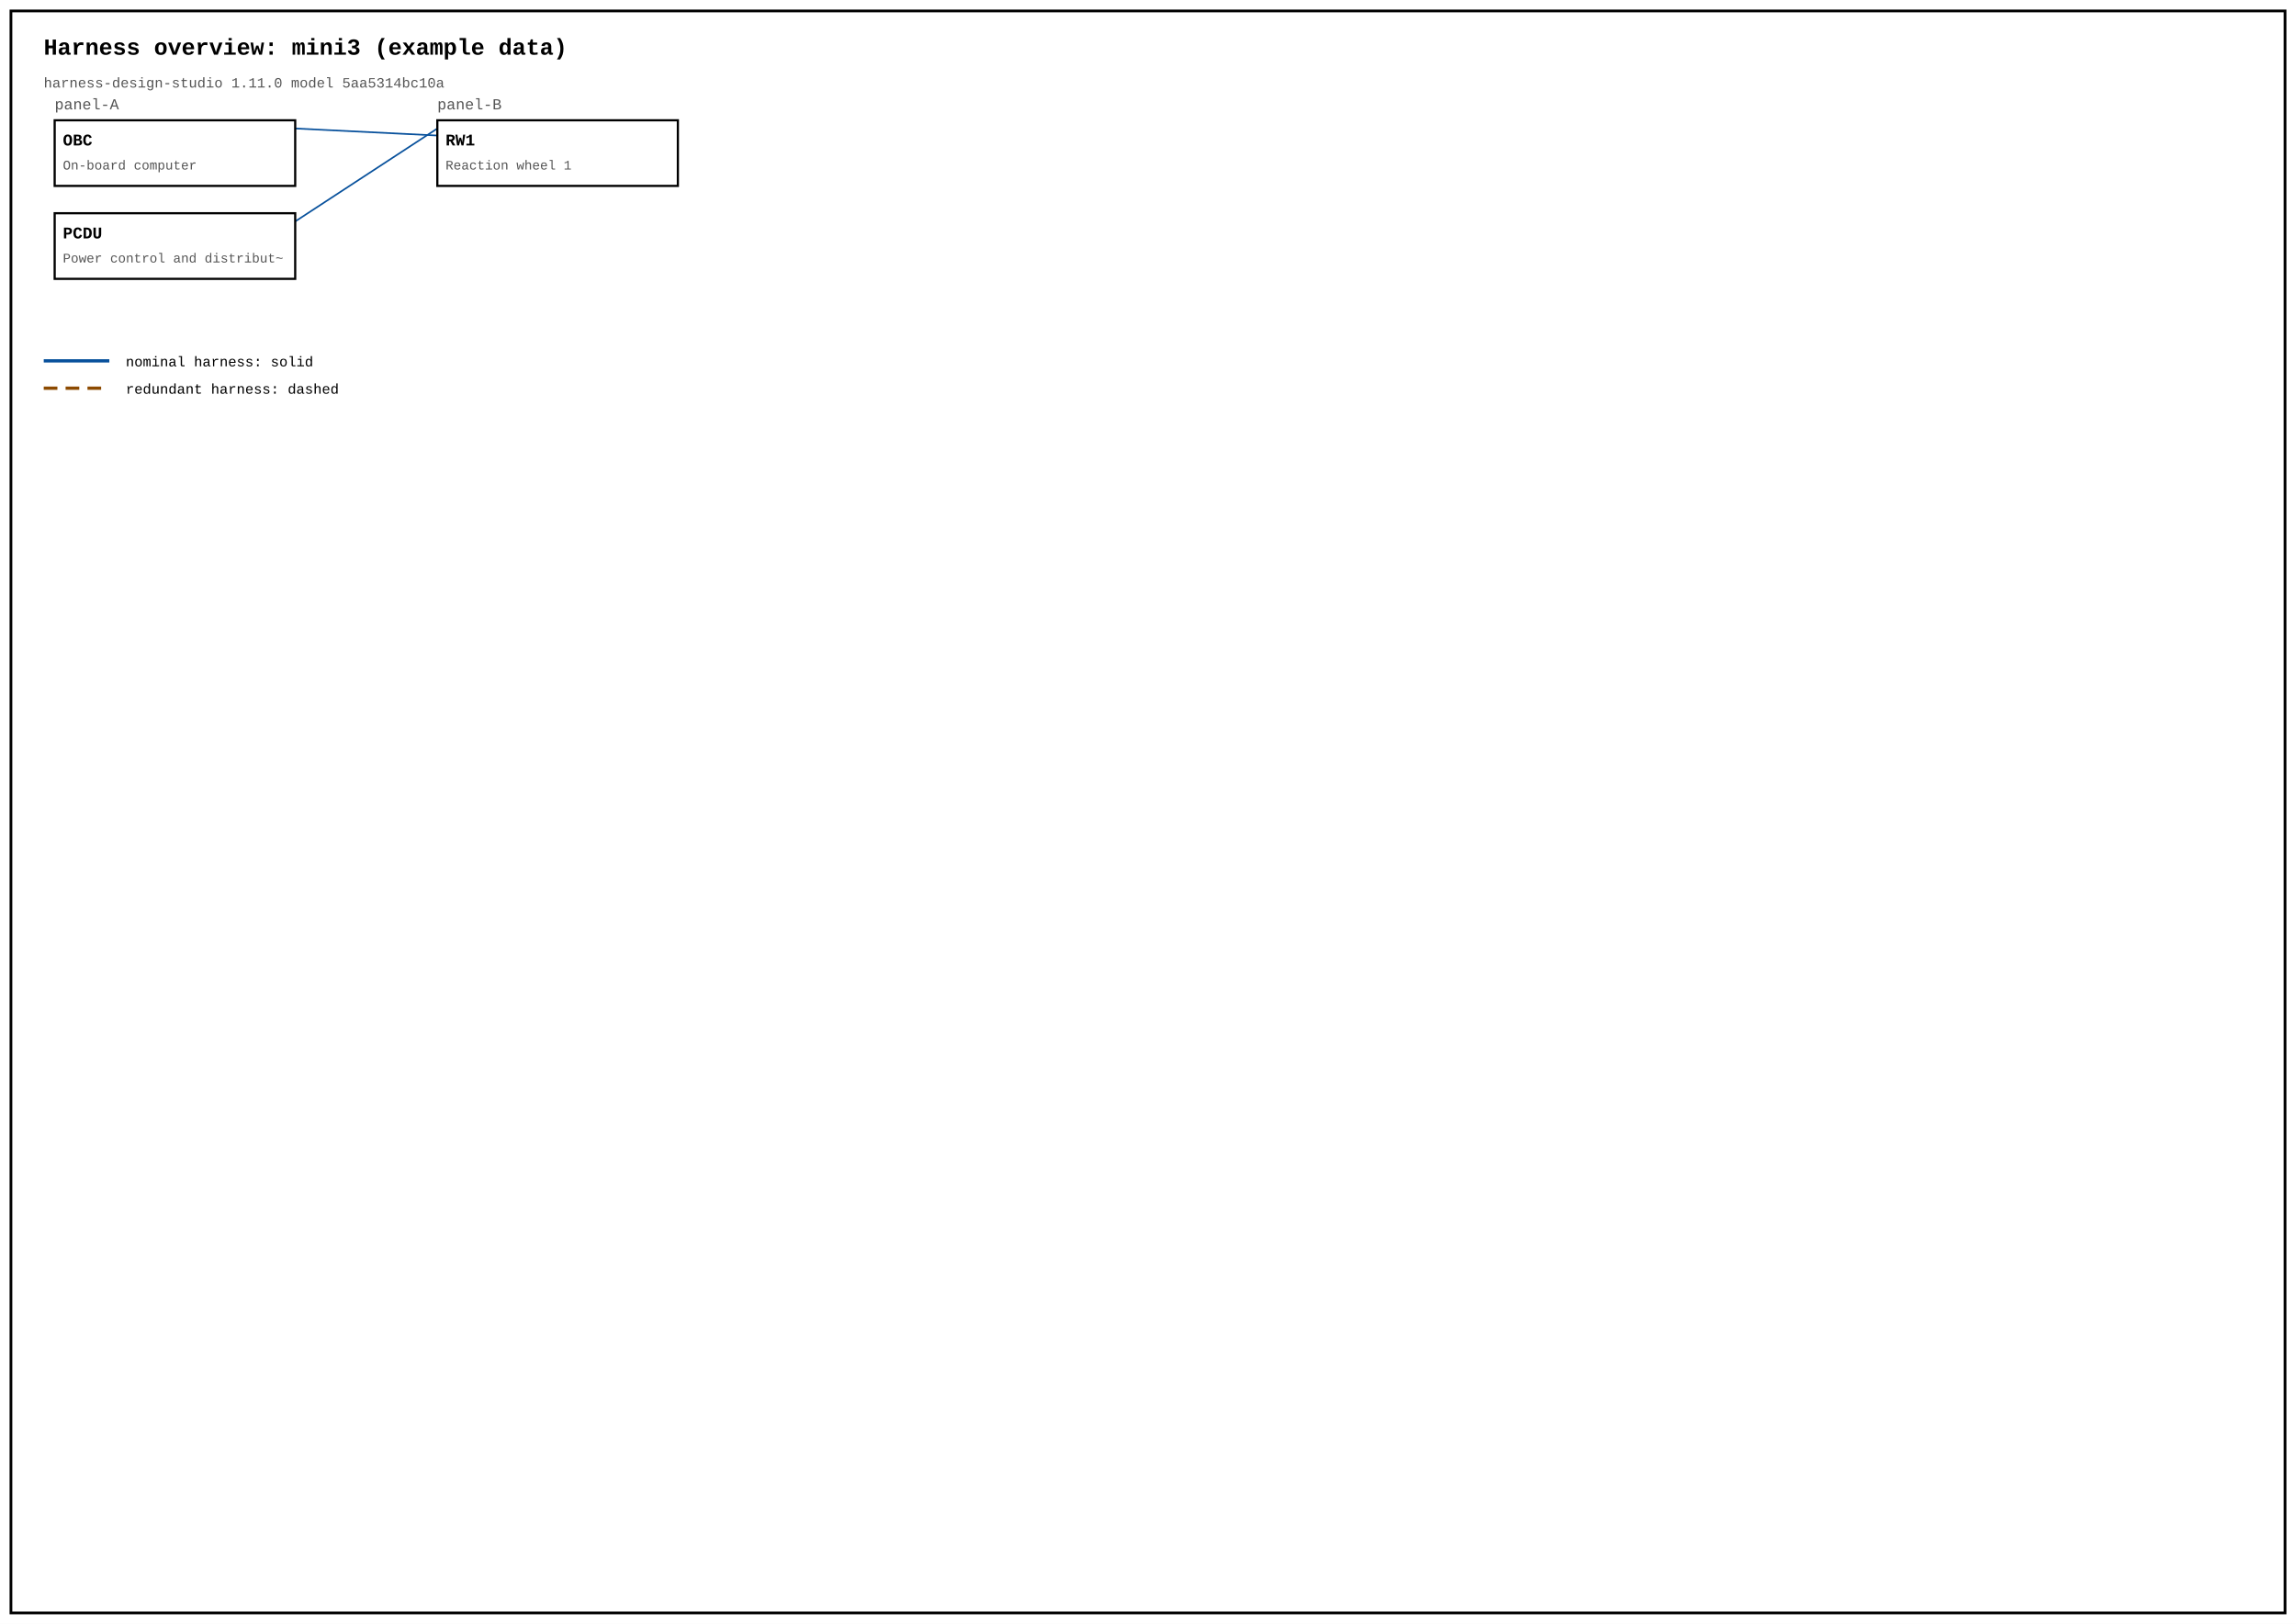
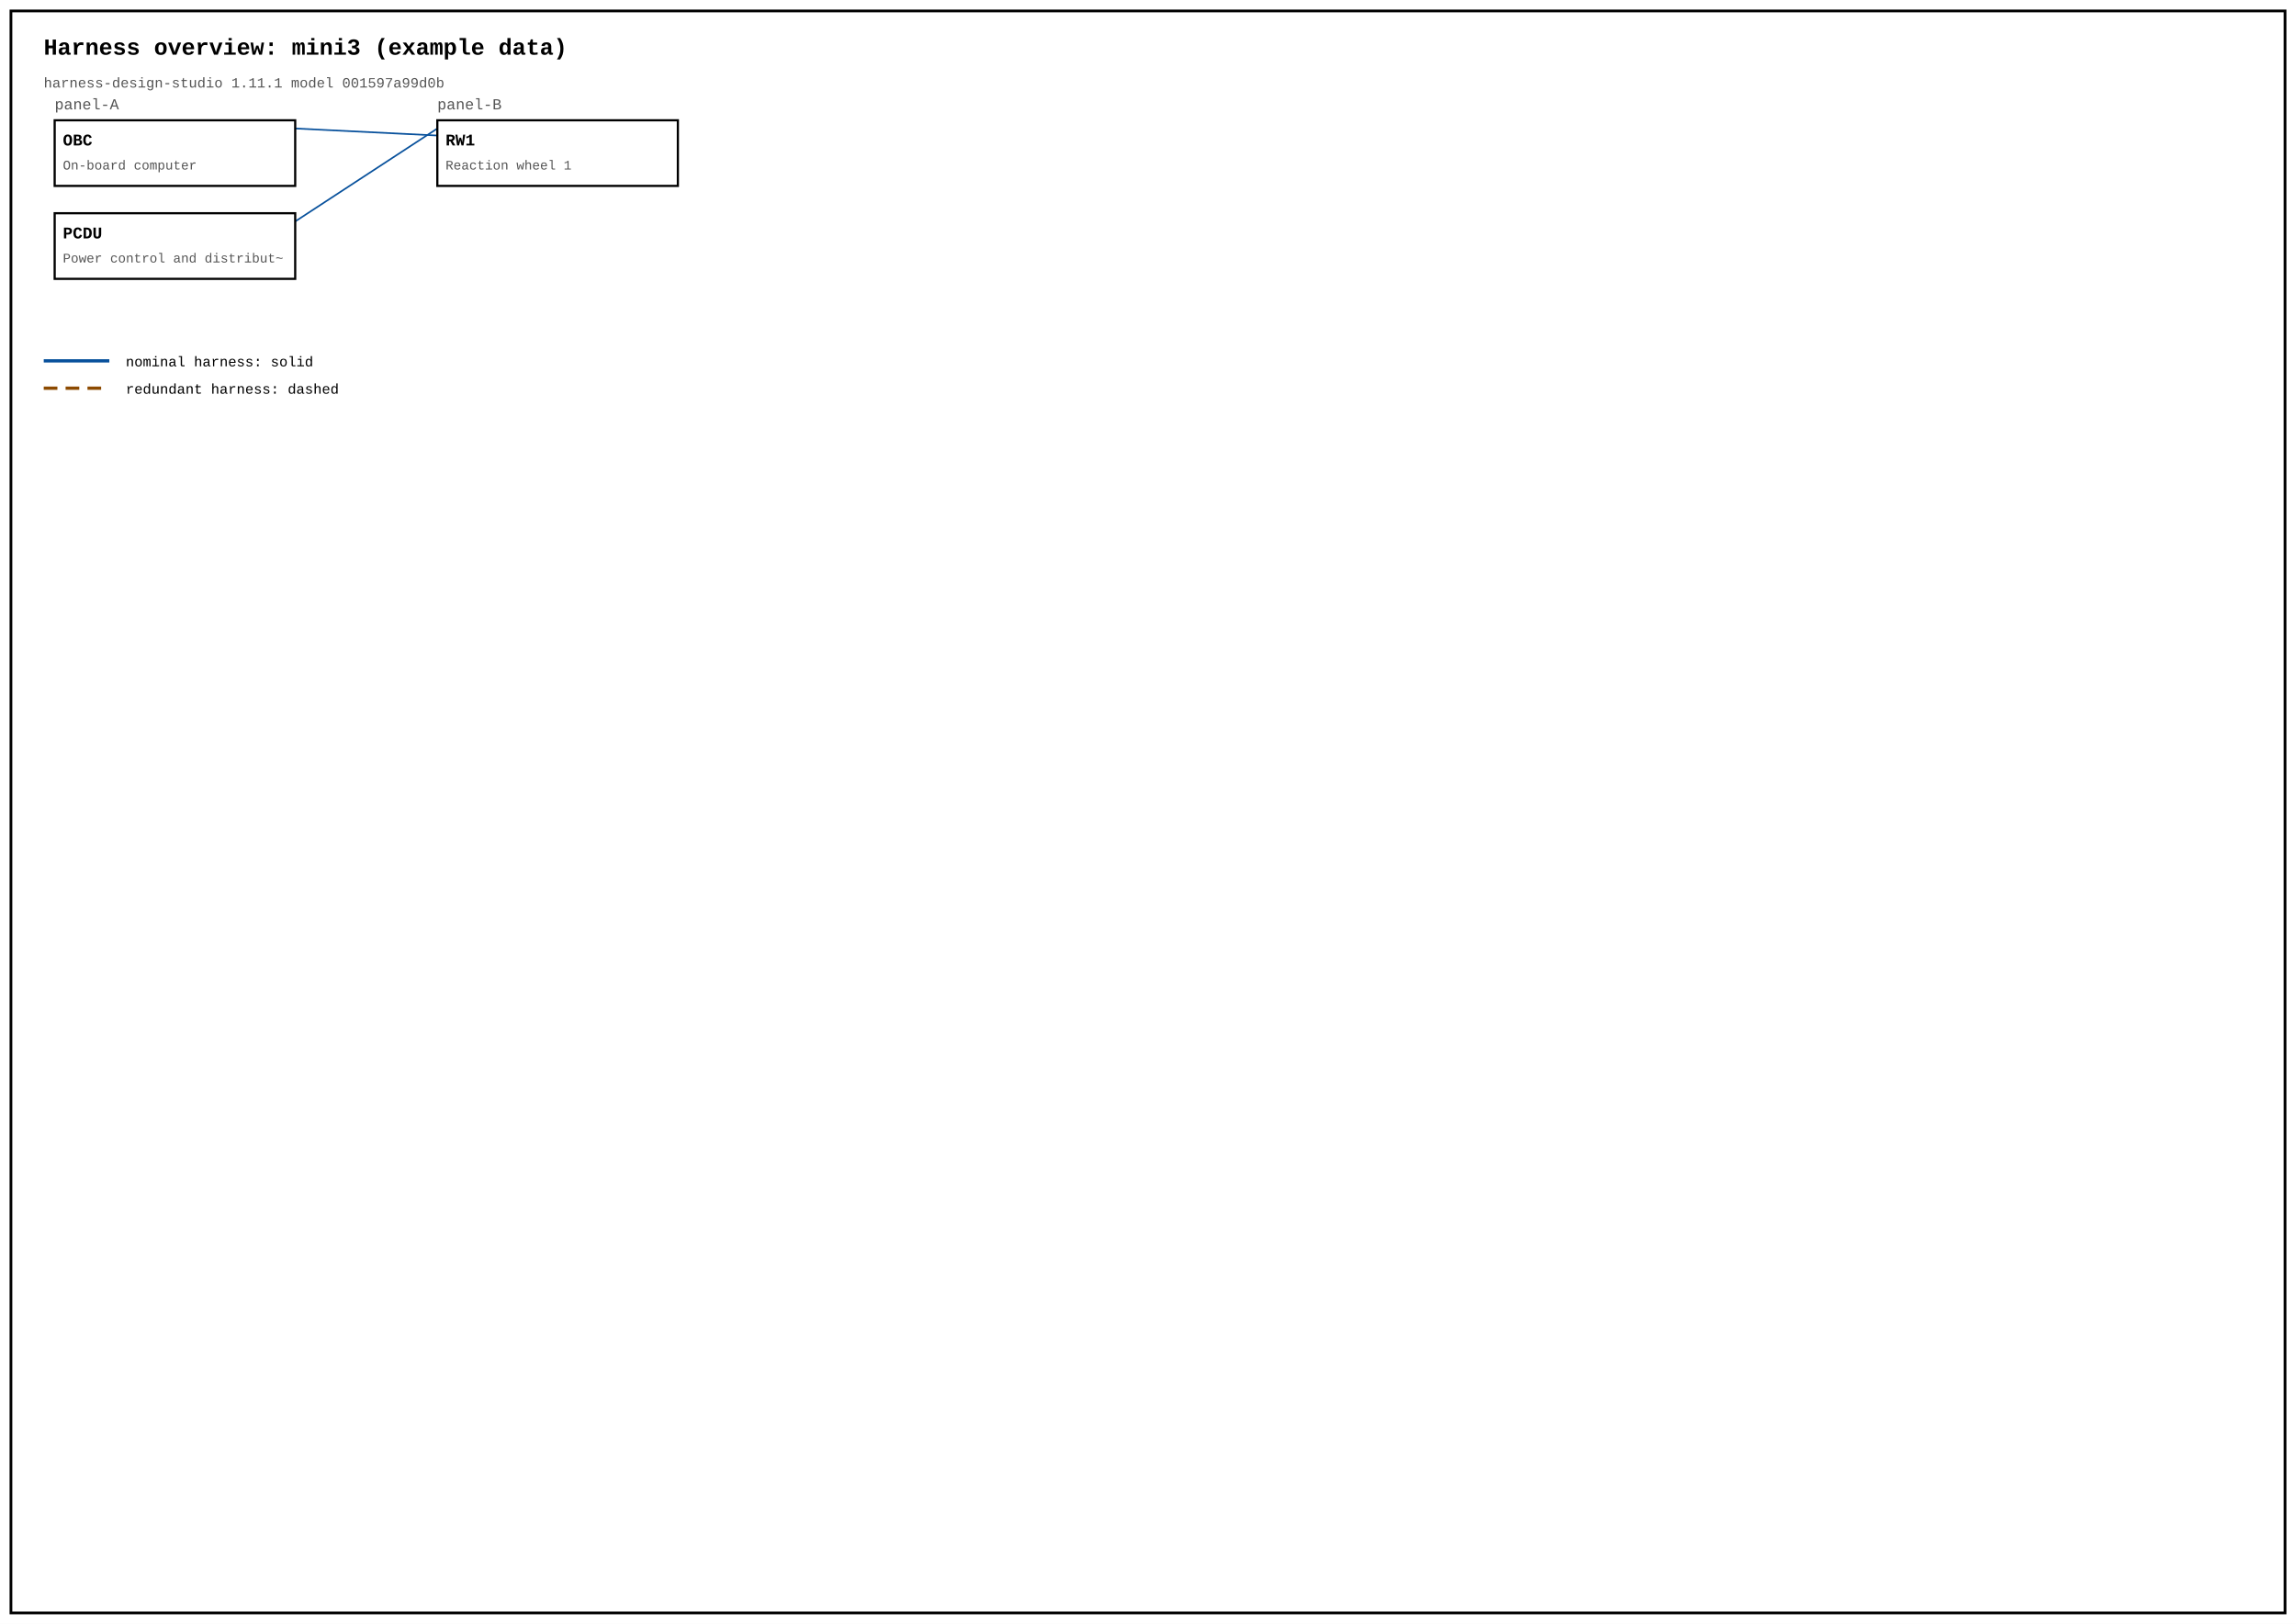
<svg xmlns="http://www.w3.org/2000/svg" width="420mm" height="297mm" viewBox="0 0 420 297" font-family="Courier New, Courier, monospace">
  <rect x="0" y="0" width="420" height="297" fill="#ffffff" />
  <rect x="2" y="2" width="416" height="293" fill="none" stroke="#000000" stroke-width="0.5" />
  <text x="8" y="10" font-size="4.2" font-weight="bold" text-anchor="start" fill="#000000">Harness overview: mini3 (example data)</text>
-   <text x="8" y="16" font-size="2.6" text-anchor="start" fill="#555555">harness-design-studio 1.11.0 model 5aa5314bc10a</text>
+   <text x="8" y="16" font-size="2.6" text-anchor="start" fill="#555555">harness-design-studio 1.11.1 model 001597a99d0b</text>
  <text x="10" y="20" font-size="2.8" text-anchor="start" fill="#555555">panel-A</text>
  <text x="80" y="20" font-size="2.8" text-anchor="start" fill="#555555">panel-B</text>
  <line x1="54" y1="40.5" x2="80" y2="23.5" stroke="#08519c" stroke-width="0.3" />
  <line x1="54" y1="23.5" x2="80" y2="24.786" stroke="#08519c" stroke-width="0.3" />
  <rect x="10" y="22" width="44" height="12" fill="#ffffff" stroke="#000000" stroke-width="0.4" />
  <text x="11.5" y="26.6" font-size="3" font-weight="bold" text-anchor="start" fill="#000000">OBC</text>
  <text x="11.5" y="31" font-size="2.4" text-anchor="start" fill="#555555">On-board computer</text>
  <rect x="10" y="39" width="44" height="12" fill="#ffffff" stroke="#000000" stroke-width="0.4" />
  <text x="11.5" y="43.6" font-size="3" font-weight="bold" text-anchor="start" fill="#000000">PCDU</text>
  <text x="11.5" y="48" font-size="2.4" text-anchor="start" fill="#555555">Power control and distribut~</text>
  <rect x="80" y="22" width="44" height="12" fill="#ffffff" stroke="#000000" stroke-width="0.4" />
  <text x="81.5" y="26.6" font-size="3" font-weight="bold" text-anchor="start" fill="#000000">RW1</text>
  <text x="81.5" y="31" font-size="2.4" text-anchor="start" fill="#555555">Reaction wheel 1</text>
  <line x1="8" y1="66" x2="20" y2="66" stroke="#08519c" stroke-width="0.6" />
  <text x="23" y="67" font-size="2.6" text-anchor="start" fill="#000000">nominal harness: solid</text>
  <line x1="8" y1="71" x2="20" y2="71" stroke="#8c4a00" stroke-width="0.6" stroke-dasharray="2.5 1.5" />
  <text x="23" y="72" font-size="2.6" text-anchor="start" fill="#000000">redundant harness: dashed</text>
</svg>
